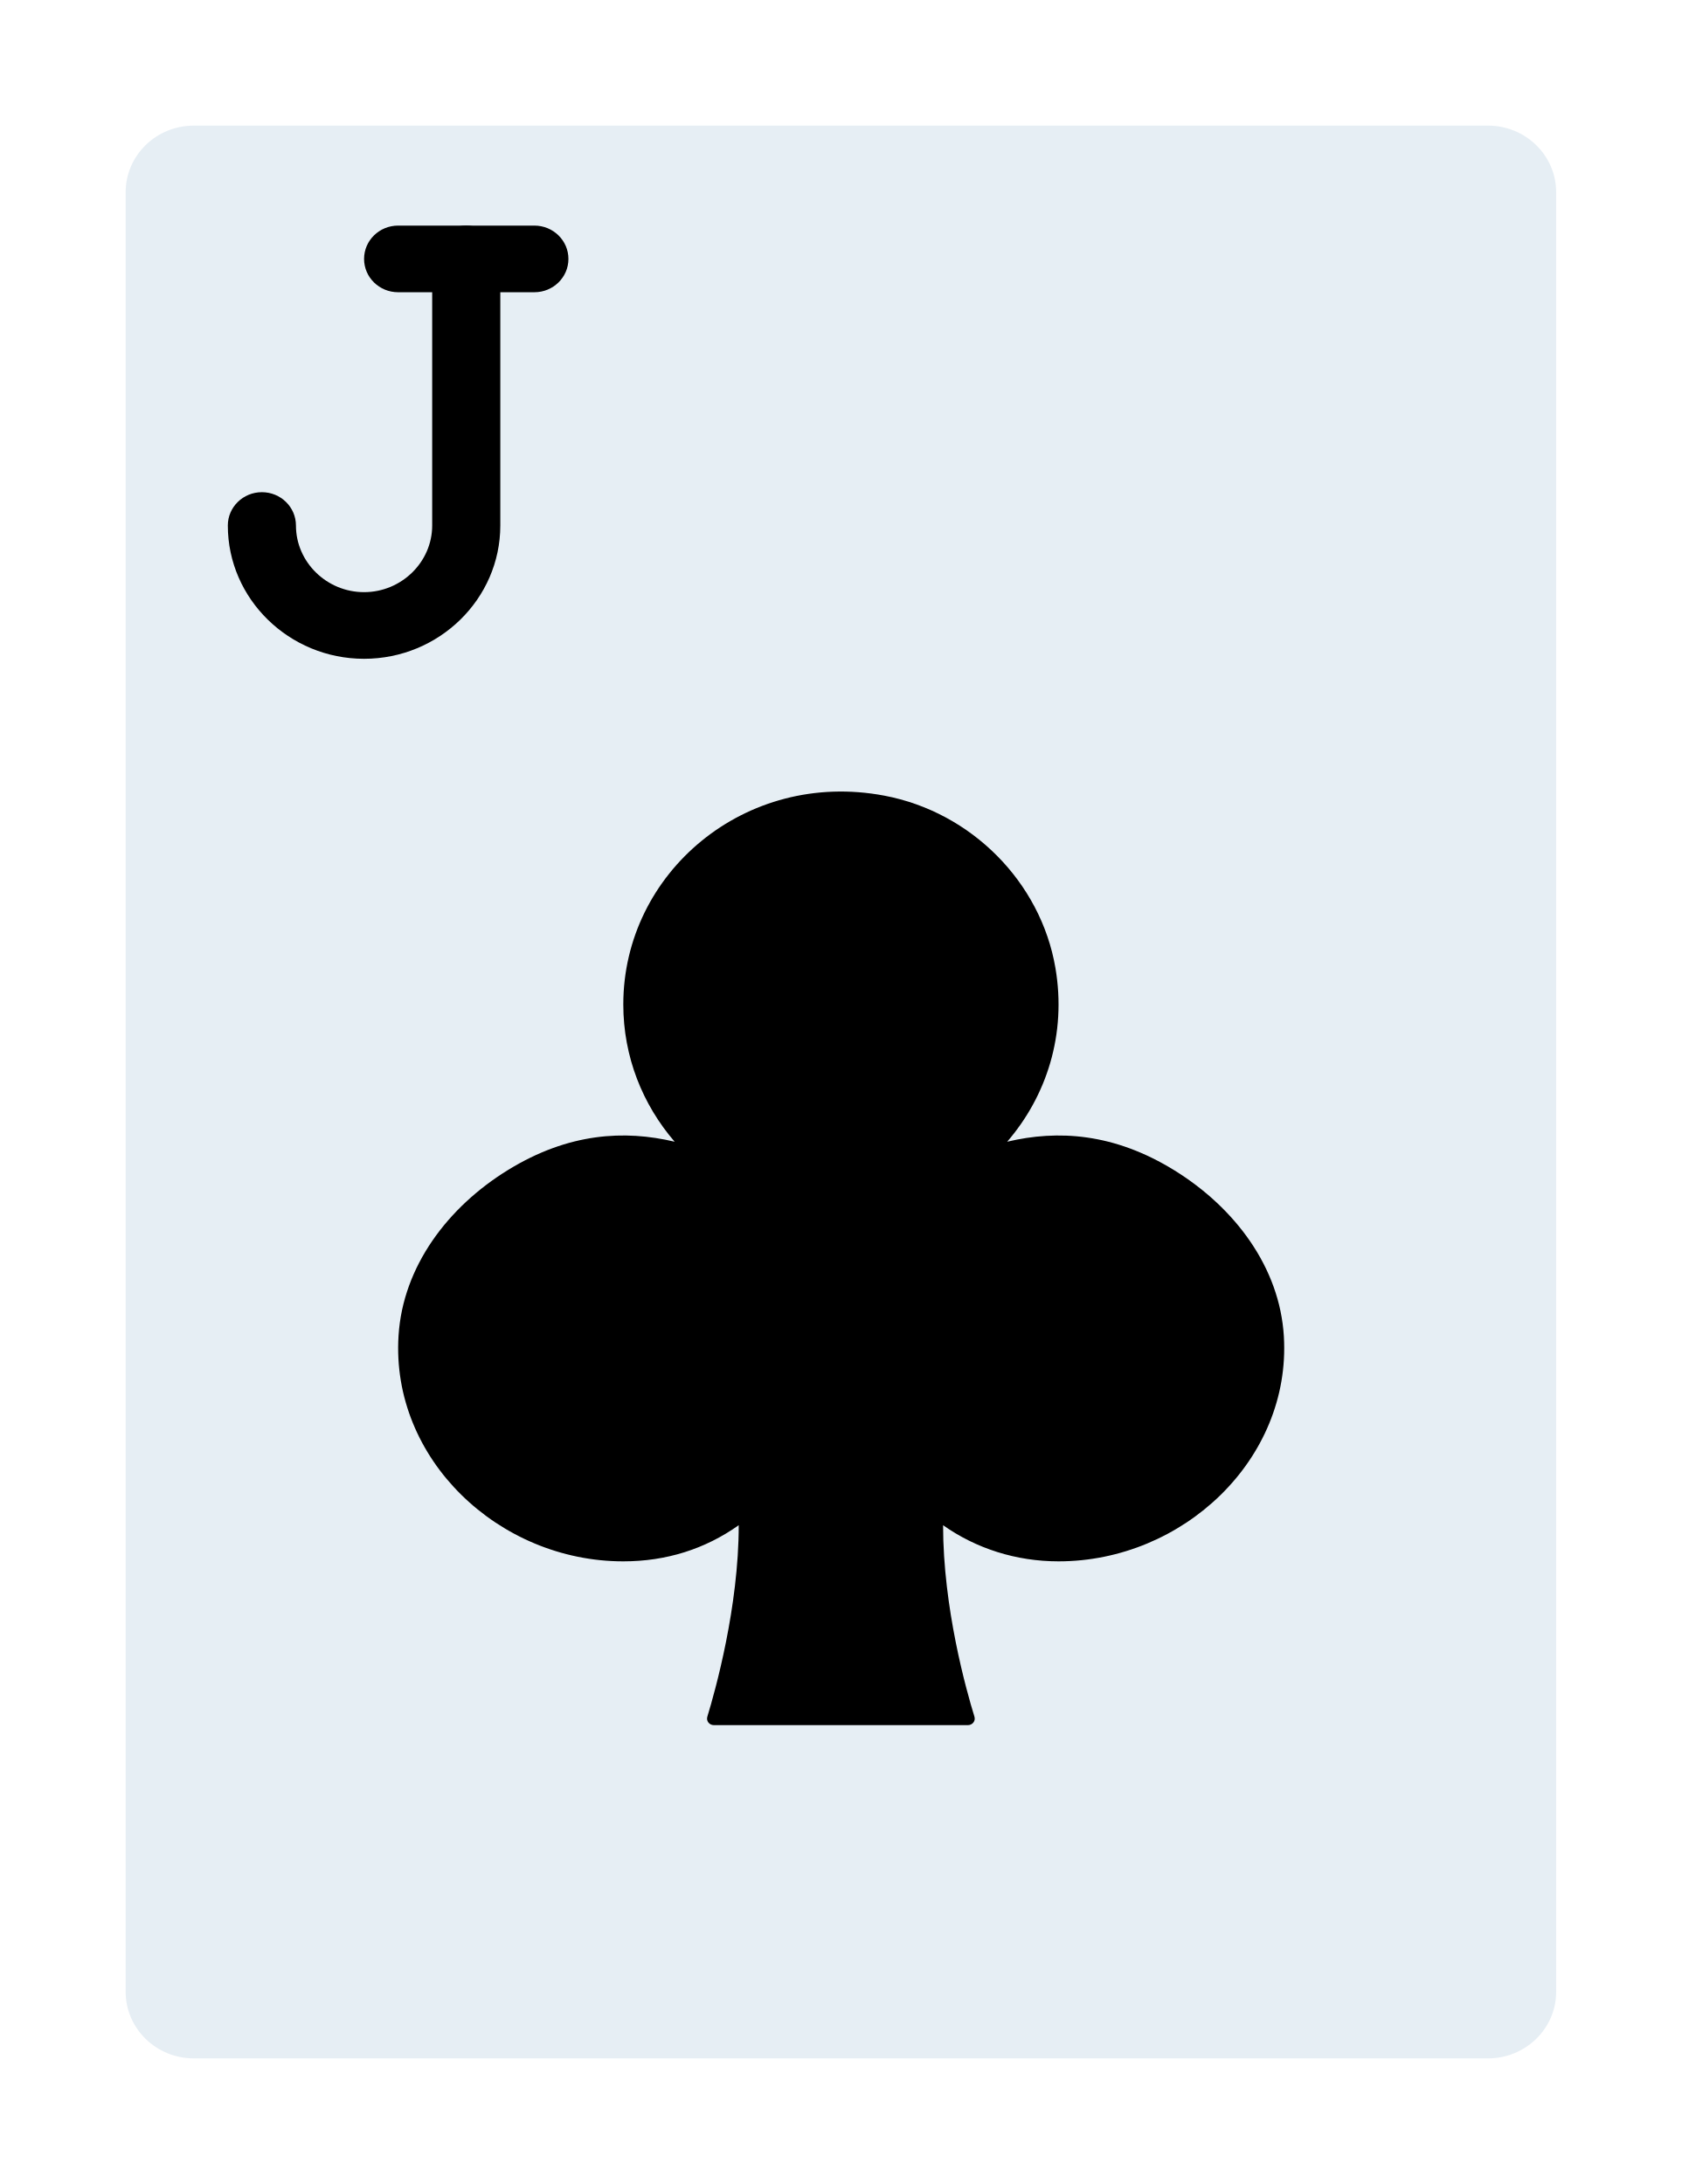
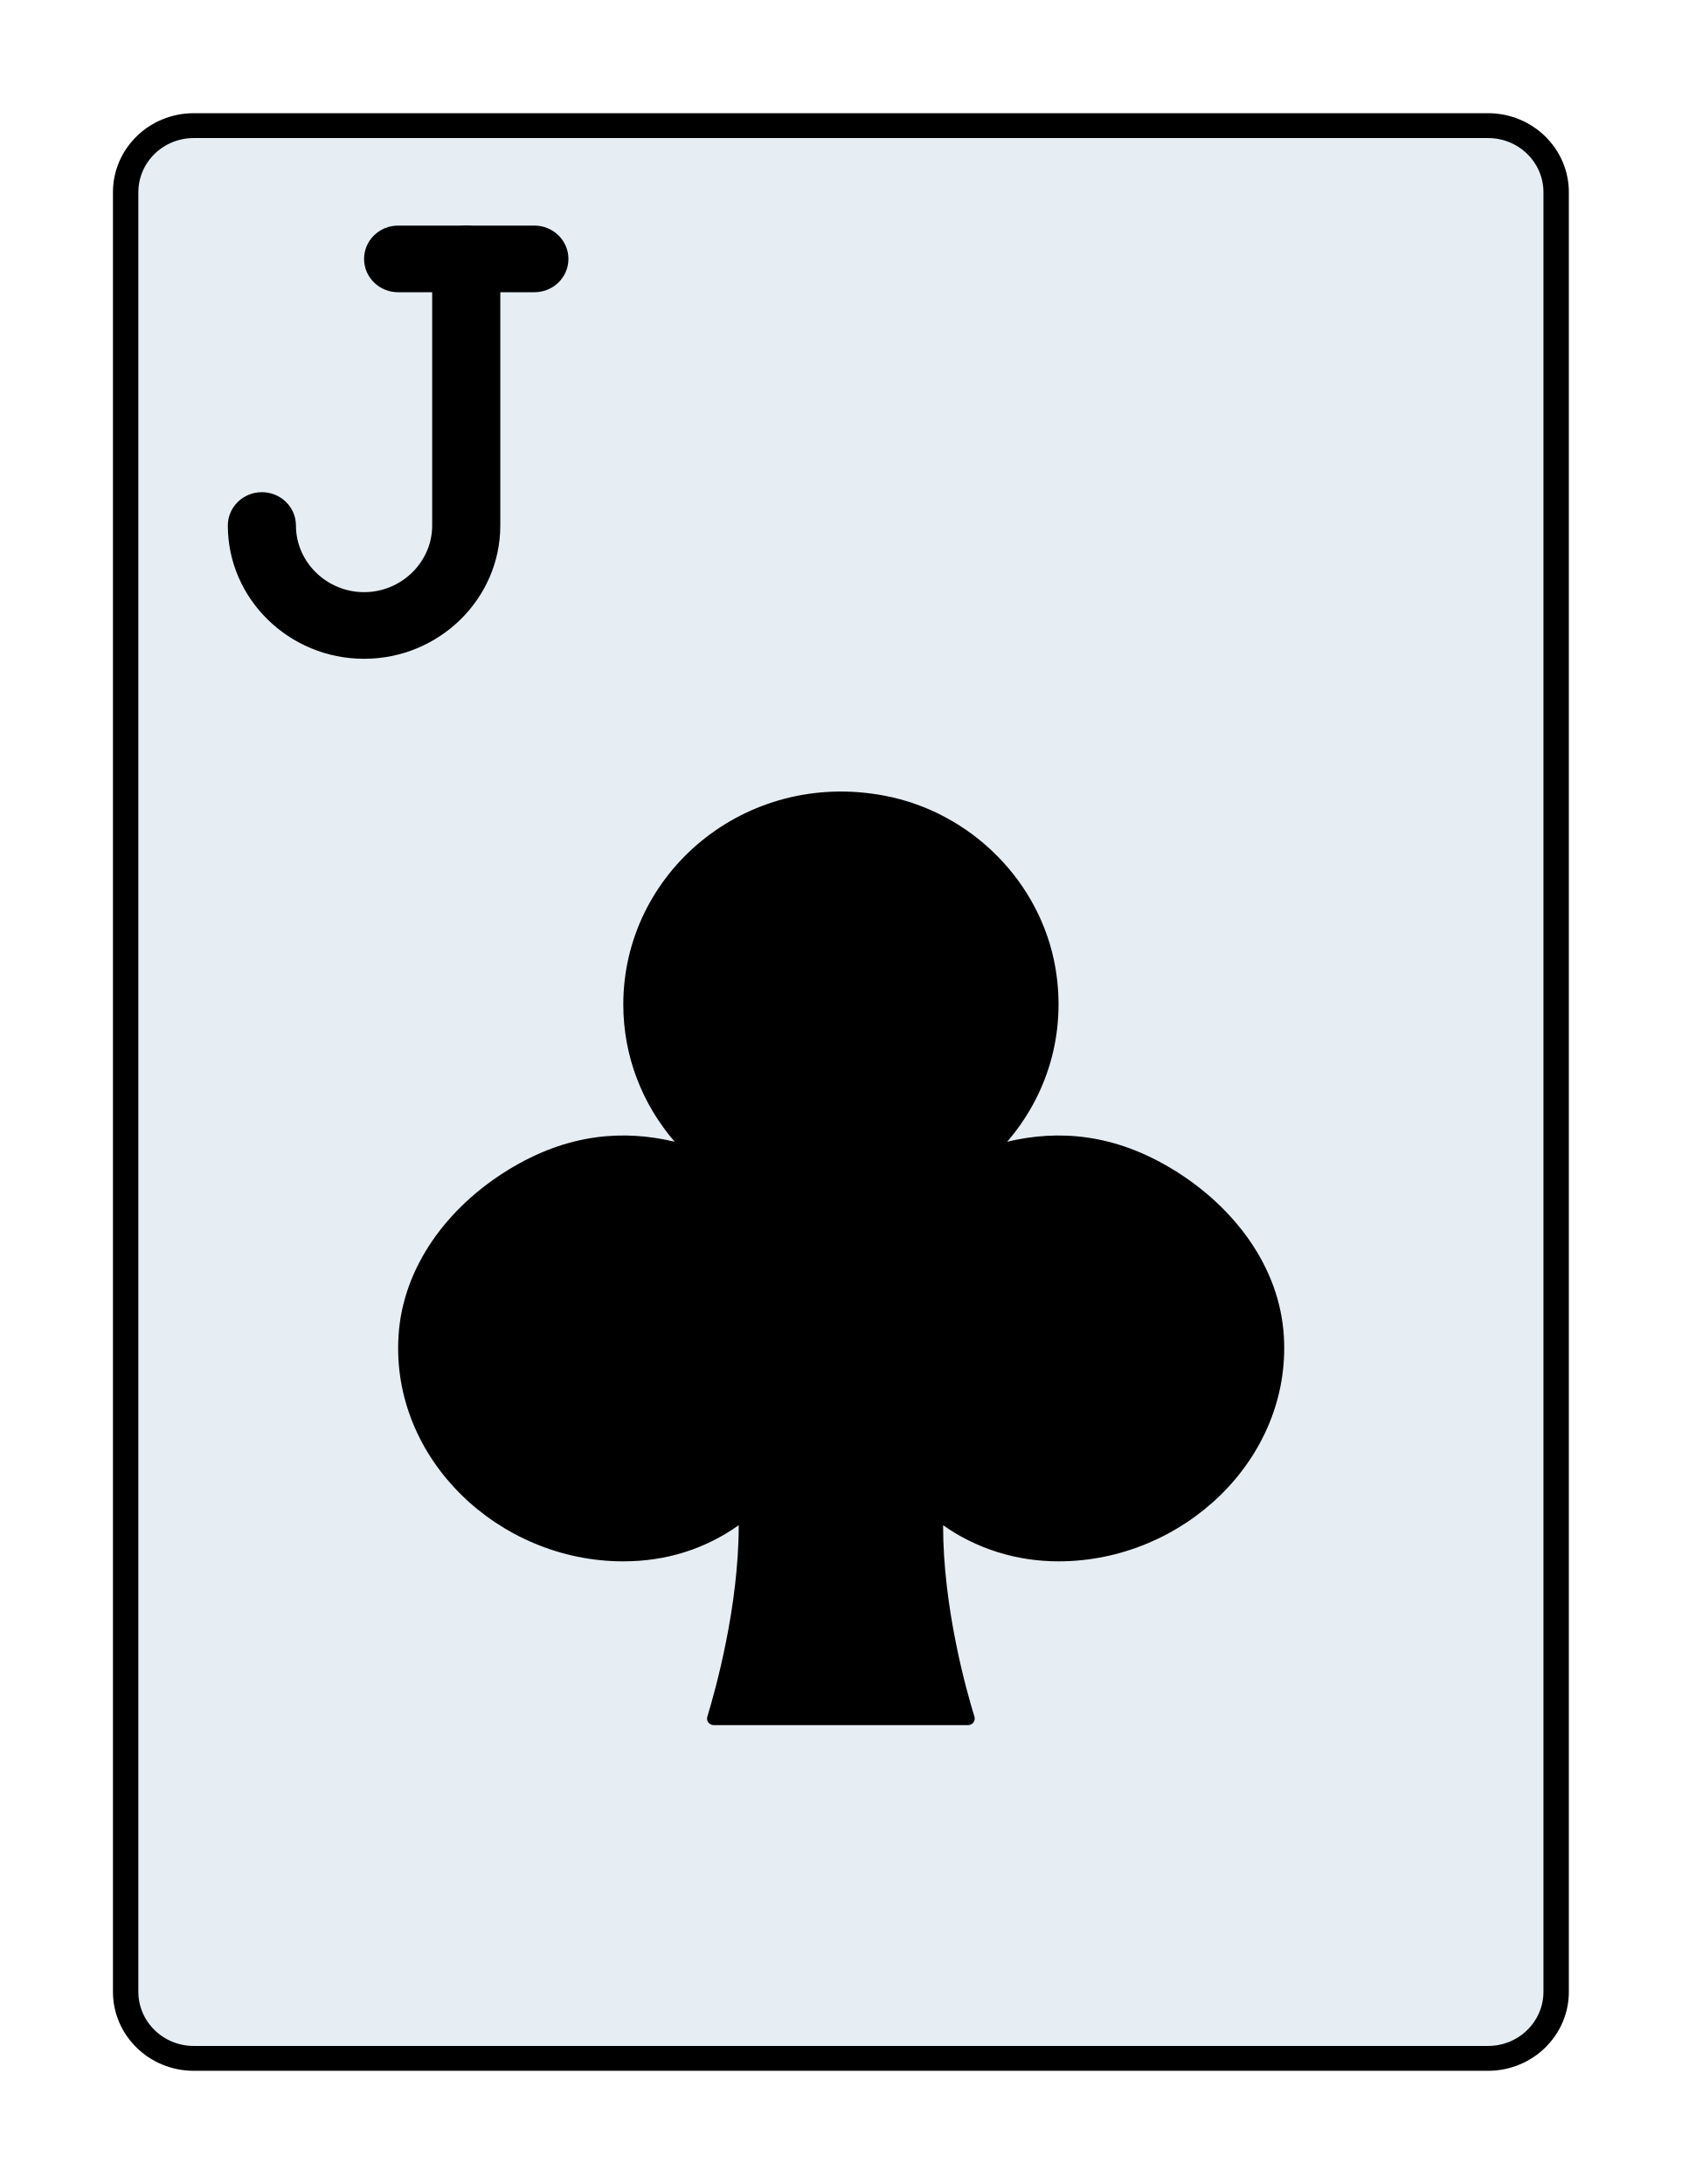
<svg xmlns="http://www.w3.org/2000/svg" version="1.1" id="Layer_1" x="0px" y="0px" viewBox="0 0 87 113" xml:space="preserve" width="87" height="113">
  <defs id="defs47" />
  <g id="g12" transform="matrix(0.1995911,0,0,0.1953125,-7.595324,6.5)">
-     <path style="fill:#e6eef4" d="M 423.724,0 H 88.276 C 78.522,0 70.621,7.901 70.621,17.655 v 476.69 c 0,9.754 7.901,17.655 17.655,17.655 h 335.448 c 9.754,0 17.655,-7.901 17.655,-17.655 V 17.655 C 441.379,7.901 433.479,0 423.724,0" id="path2" />
+     <path style="fill:#e6eef4;stroke:#000000;stroke-opacity:1;stroke-width:6.584;stroke-miterlimit:4;stroke-dasharray:none" d="M 423.724,0 H 88.276 C 78.522,0 70.621,7.901 70.621,17.655 v 476.69 c 0,9.754 7.901,17.655 17.655,17.655 h 335.448 c 9.754,0 17.655,-7.901 17.655,-17.655 V 17.655 C 441.379,7.901 433.479,0 423.724,0" id="path2" />
    <g id="g10">
      <path d="m 282.483,370.759 c 0,21.91 6.038,43.82 8.13,50.732 0.344,1.139 -0.521,2.233 -1.704,2.233 h -65.827 c -1.183,0 -2.039,-1.095 -1.704,-2.225 2.074,-6.947 8.139,-29.096 8.139,-50.741 -8.722,6.321 -18.803,9.578 -29.917,9.578 -32.274,0 -60.275,-27.101 -58.253,-59.78 1.13,-18.379 12.835,-34.145 28.425,-43.926 15.651,-9.825 30.164,-10.611 43.14,-7.459 -8.298,-9.825 -13.312,-22.502 -13.312,-36.361 0,-34.834 31.576,-62.296 67.663,-55.314 22.59,4.361 40.536,22.925 44.332,45.612 2.948,17.602 -2.304,33.986 -12.5,46.062 13.065,-3.169 27.692,-2.348 43.467,7.662 15.519,9.852 27.18,25.582 28.248,43.926 1.889,32.591 -26.2,59.577 -58.403,59.577 -10.963,0.002 -21.361,-3.388 -29.924,-9.576" id="path4" />
      <path d="m 132.414,141.241 c 19.441,0 35.31,-15.869 35.31,-35.31 V 35.31 c 0,-4.875 -3.952,-8.828 -8.828,-8.828 -4.876,0 -8.828,3.952 -8.828,8.828 v 70.621 c 0,9.69 -7.965,17.655 -17.655,17.655 -9.69,0 -17.655,-7.965 -17.655,-17.655 0,-4.875 -3.952,-8.828 -8.828,-8.828 -4.875,0 -8.828,3.952 -8.828,8.828 10e-4,19.441 15.871,35.31 35.312,35.31 z" id="path6" />
      <path d="m 176.552,44.138 c 4.875,0 8.828,-3.952 8.828,-8.828 0,-4.876 -3.952,-8.828 -8.828,-8.828 h -35.31 c -4.875,0 -8.828,3.952 -8.828,8.828 0,4.876 3.952,8.828 8.828,8.828 z" id="path8" />
    </g>
  </g>
  <g id="g14" transform="translate(0,-399)" />
  <g id="g16" transform="translate(0,-399)" />
  <g id="g18" transform="translate(0,-399)" />
  <g id="g20" transform="translate(0,-399)" />
  <g id="g22" transform="translate(0,-399)" />
  <g id="g24" transform="translate(0,-399)" />
  <g id="g26" transform="translate(0,-399)" />
  <g id="g28" transform="translate(0,-399)" />
  <g id="g30" transform="translate(0,-399)" />
  <g id="g32" transform="translate(0,-399)" />
  <g id="g34" transform="translate(0,-399)" />
  <g id="g36" transform="translate(0,-399)" />
  <g id="g38" transform="translate(0,-399)" />
  <g id="g40" transform="translate(0,-399)" />
  <g id="g42" transform="translate(0,-399)" />
</svg>
